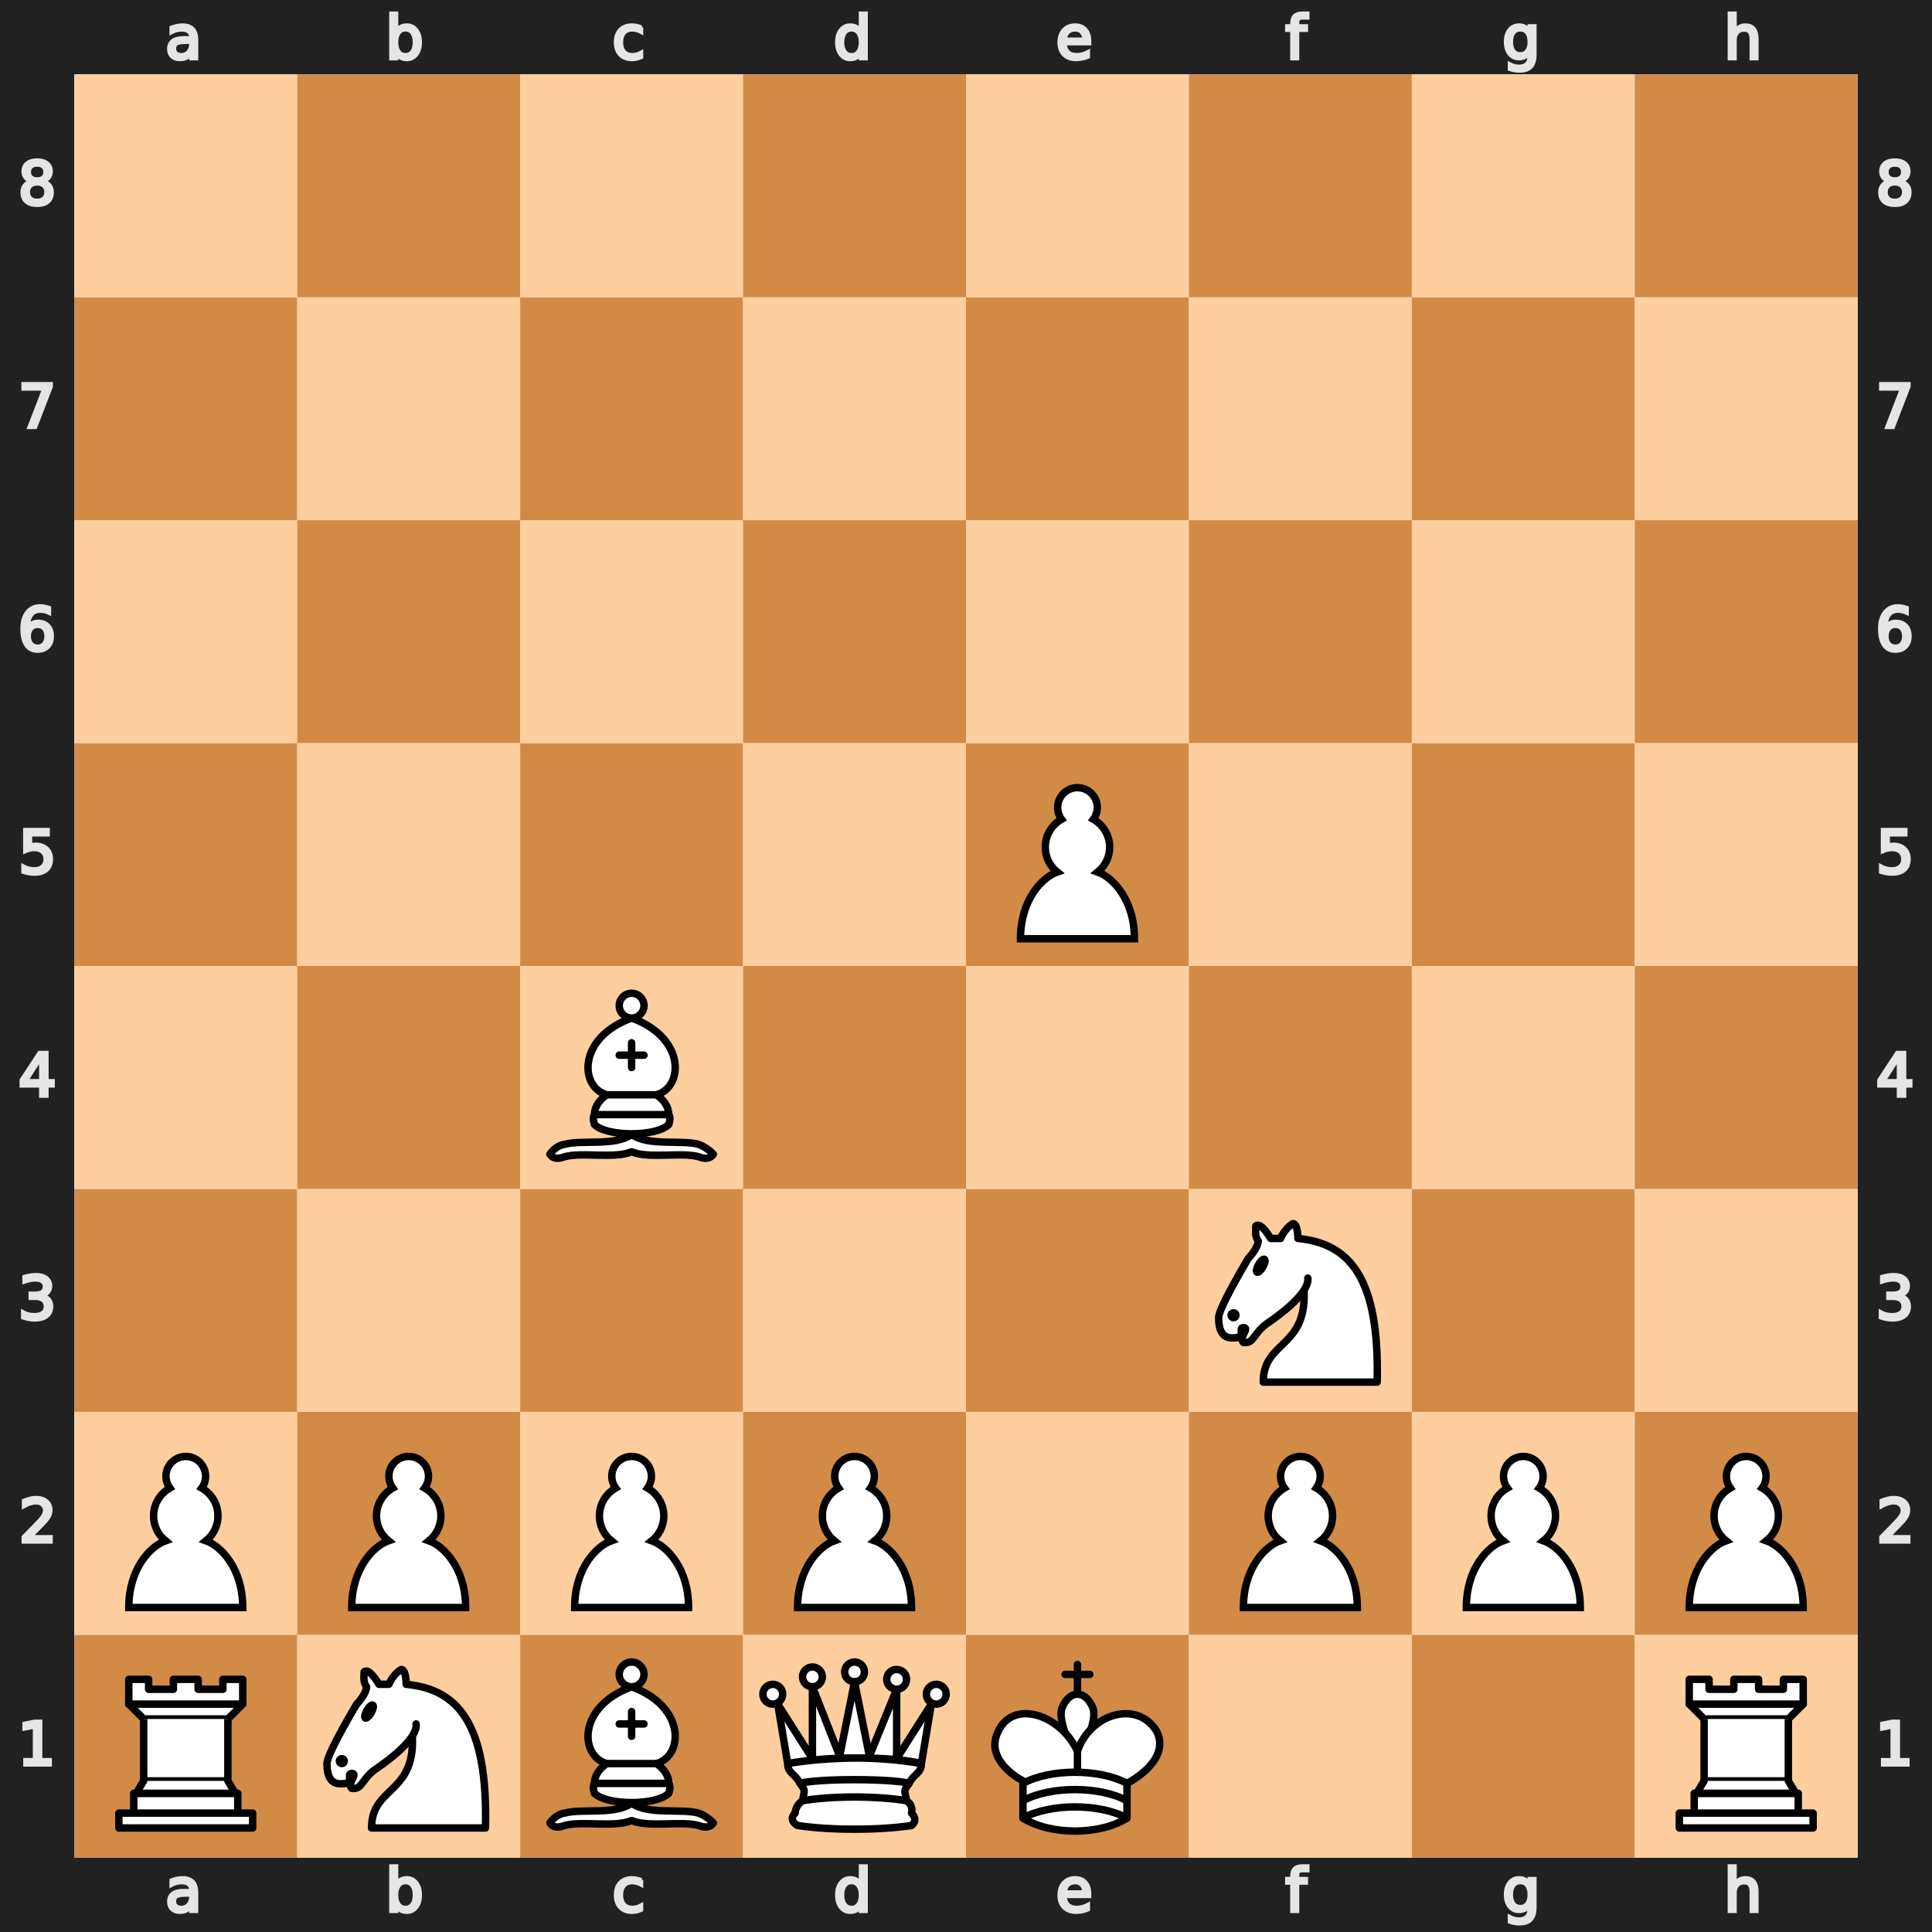
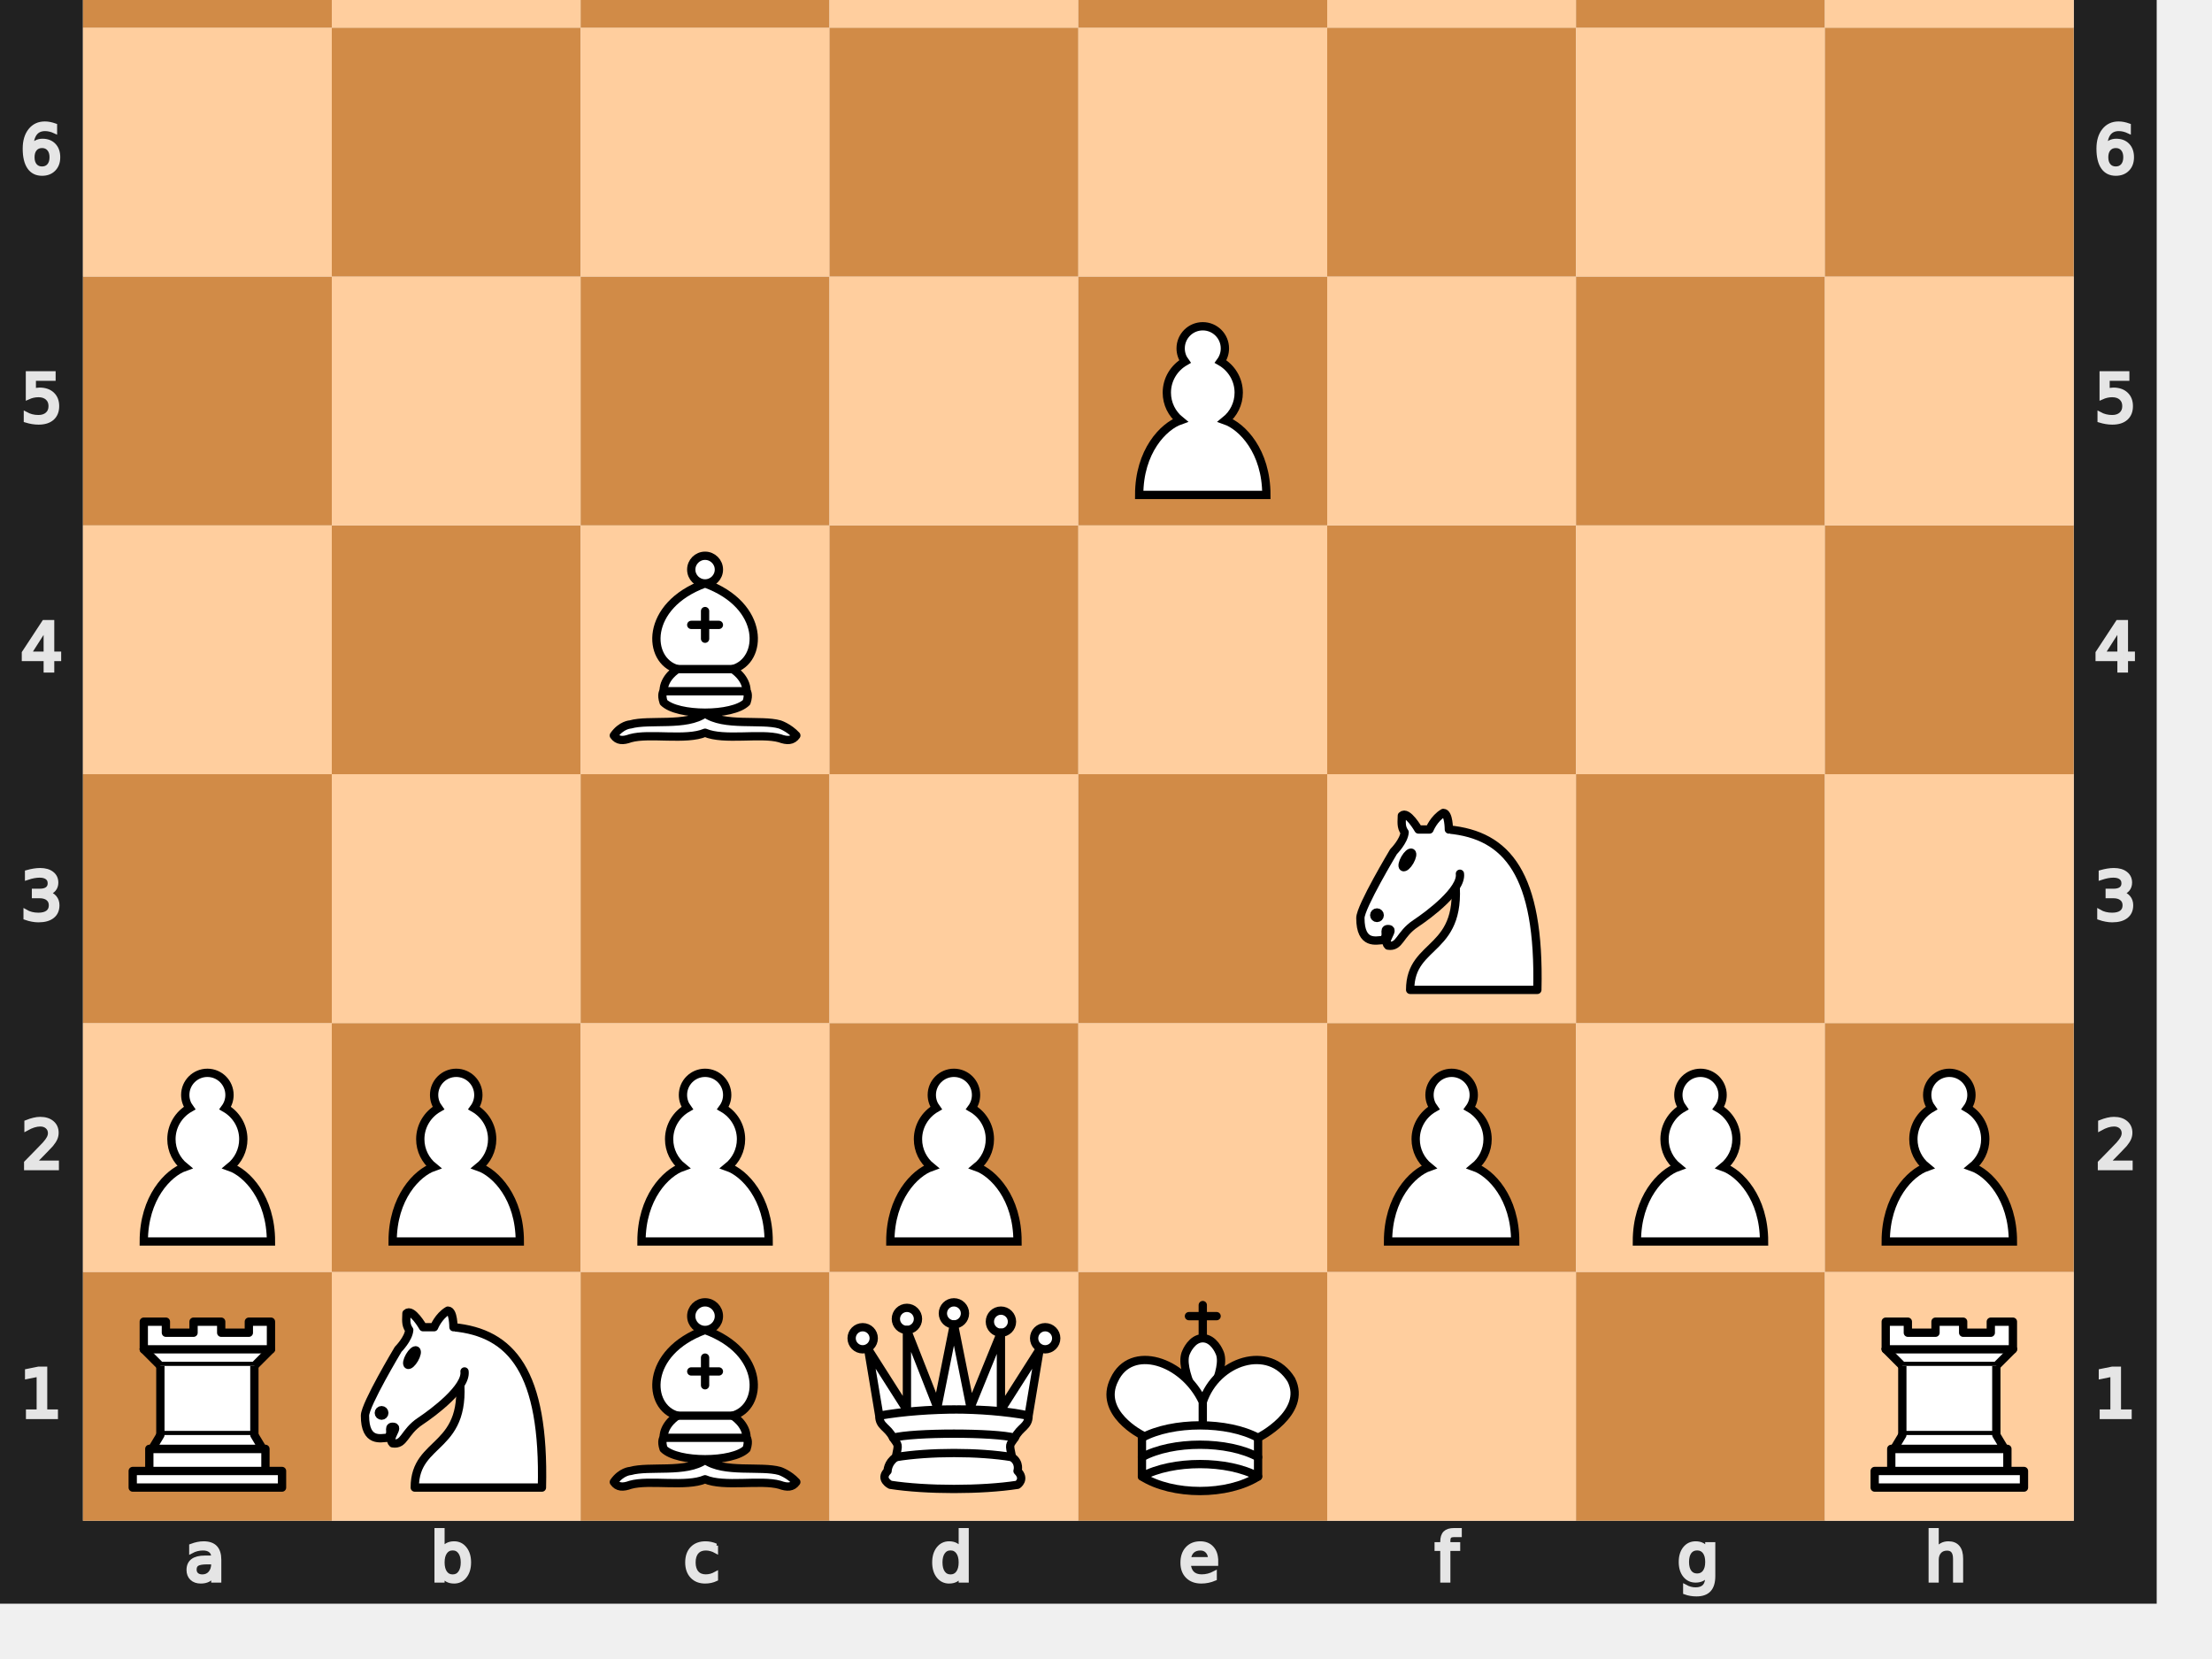
- <svg xmlns="http://www.w3.org/2000/svg" xmlns:xlink="http://www.w3.org/1999/xlink" viewBox="0 0 390 390" width="400" height="400">
+ <svg xmlns="http://www.w3.org/2000/svg" xmlns:xlink="http://www.w3.org/1999/xlink" viewBox="0 100.0 400 300.0" width="400" height="300.0">
  <defs>
    <g id="white-pawn" class="white pawn">
      <path d="M22.5 9c-2.21 0-4 1.79-4 4 0 .89.29 1.71.78 2.38C17.33 16.5 16 18.59 16 21c0 2.03.94 3.84 2.41 5.03-3 1.06-7.41 5.55-7.41 13.47h23c0-7.92-4.41-12.41-7.41-13.47 1.47-1.19 2.41-3 2.41-5.03 0-2.41-1.33-4.5-3.28-5.62.49-.67.78-1.49.78-2.38 0-2.21-1.79-4-4-4z" fill="#fff" stroke="#000" stroke-width="1.5" stroke-linecap="round" />
    </g>
    <g id="white-knight" class="white knight" fill="none" fill-rule="evenodd" stroke="#000" stroke-width="1.5" stroke-linecap="round" stroke-linejoin="round">
      <path d="M 22,10 C 32.5,11 38.5,18 38,39 L 15,39 C 15,30 25,32.5 23,18" style="fill:#ffffff; stroke:#000000;" />
      <path d="M 24,18 C 24.38,20.91 18.45,25.37 16,27 C 13,29 13.18,31.34 11,31 C 9.958,30.06 12.41,27.96 11,28 C 10,28 11.19,29.23 10,30 C 9,30 5.997,31 6,26 C 6,24 12,14 12,14 C 12,14 13.89,12.1 14,10.5 C 13.27,9.506 13.5,8.5 13.5,7.5 C 14.5,6.5 16.5,10 16.5,10 L 18.5,10 C 18.5,10 19.28,8.008 21,7 C 22,7 22,10 22,10" style="fill:#ffffff; stroke:#000000;" />
      <path d="M 9.5 25.5 A 0.5 0.5 0 1 1 8.5,25.5 A 0.5 0.5 0 1 1 9.5 25.5 z" style="fill:#000000; stroke:#000000;" />
      <path d="M 15 15.5 A 0.5 1.5 0 1 1 14,15.5 A 0.5 1.5 0 1 1 15 15.5 z" transform="matrix(0.866,0.5,-0.5,0.866,9.693,-5.173)" style="fill:#000000; stroke:#000000;" />
    </g>
    <g id="white-bishop" class="white bishop" fill="none" fill-rule="evenodd" stroke="#000" stroke-width="1.5" stroke-linecap="round" stroke-linejoin="round">
      <g fill="#fff" stroke-linecap="butt">
        <path d="M9 36c3.39-.97 10.11.43 13.5-2 3.39 2.43 10.11 1.03 13.5 2 0 0 1.65.54 3 2-.68.97-1.65.99-3 .5-3.39-.97-10.11.46-13.5-1-3.39 1.46-10.11.03-13.5 1-1.354.49-2.323.47-3-.5 1.354-1.94 3-2 3-2zM15 32c2.5 2.5 12.5 2.5 15 0 .5-1.5 0-2 0-2 0-2.5-2.5-4-2.5-4 5.5-1.5 6-11.5-5-15.5-11 4-10.5 14-5 15.5 0 0-2.5 1.5-2.5 4 0 0-.5.5 0 2zM25 8a2.5 2.5 0 1 1-5 0 2.5 2.5 0 1 1 5 0z" />
      </g>
      <path d="M17.5 26h10M15 30h15m-7.5-14.5v5M20 18h5" stroke-linejoin="miter" />
    </g>
    <g id="white-rook" class="white rook" fill="#fff" fill-rule="evenodd" stroke="#000" stroke-width="1.5" stroke-linecap="round" stroke-linejoin="round">
      <path d="M9 39h27v-3H9v3zM12 36v-4h21v4H12zM11 14V9h4v2h5V9h5v2h5V9h4v5" stroke-linecap="butt" />
      <path d="M34 14l-3 3H14l-3-3" />
      <path d="M31 17v12.5H14V17" stroke-linecap="butt" stroke-linejoin="miter" />
      <path d="M31 29.5l1.5 2.5h-20l1.5-2.5" />
      <path d="M11 14h23" fill="none" stroke-linejoin="miter" />
    </g>
    <g id="white-queen" class="white queen" fill="#fff" fill-rule="evenodd" stroke="#000" stroke-width="1.5" stroke-linecap="round" stroke-linejoin="round">
      <path d="M8 12a2 2 0 1 1-4 0 2 2 0 1 1 4 0zM24.5 7.5a2 2 0 1 1-4 0 2 2 0 1 1 4 0zM41 12a2 2 0 1 1-4 0 2 2 0 1 1 4 0zM16 8.5a2 2 0 1 1-4 0 2 2 0 1 1 4 0zM33 9a2 2 0 1 1-4 0 2 2 0 1 1 4 0z" />
      <path d="M9 26c8.5-1.5 21-1.5 27 0l2-12-7 11V11l-5.5 13.5-3-15-3 15-5.5-14V25L7 14l2 12zM9 26c0 2 1.5 2 2.5 4 1 1.5 1 1 .5 3.5-1.5 1-1.5 2.5-1.5 2.5-1.5 1.5.5 2.5.5 2.5 6.5 1 16.5 1 23 0 0 0 1.5-1 0-2.5 0 0 .5-1.5-1-2.5-.5-2.5-.5-2 .5-3.5 1-2 2.5-2 2.5-4-8.5-1.5-18.5-1.5-27 0z" stroke-linecap="butt" />
      <path d="M11.5 30c3.5-1 18.5-1 22 0M12 33.5c6-1 15-1 21 0" fill="none" />
    </g>
    <g id="white-king" class="white king" fill="none" fill-rule="evenodd" stroke="#000" stroke-width="1.5" stroke-linecap="round" stroke-linejoin="round">
      <path d="M22.5 11.63V6M20 8h5" stroke-linejoin="miter" />
      <path d="M22.5 25s4.5-7.5 3-10.5c0 0-1-2.5-3-2.5s-3 2.5-3 2.5c-1.5 3 3 10.5 3 10.5" fill="#fff" stroke-linecap="butt" stroke-linejoin="miter" />
      <path d="M11.5 37c5.5 3.5 15.5 3.5 21 0v-7s9-4.5 6-10.5c-4-6.5-13.5-3.5-16 4V27v-3.5c-3.5-7.5-13-10.5-16-4-3 6 5 10 5 10V37z" fill="#fff" />
      <path d="M11.5 30c5.5-3 15.5-3 21 0m-21 3.5c5.5-3 15.5-3 21 0m-21 3.5c5.5-3 15.5-3 21 0" />
    </g>
  </defs>
  <rect x="7.5" y="7.5" width="375" height="375" fill="none" stroke="#212121" stroke-width="15" />
  <g transform="translate(20, 1) scale(0.75, 0.75)" fill="#e5e5e5" stroke="#e5e5e5">
    <path d="M23.328 10.016q-1.742 0-2.414.398-.672.398-.672 1.36 0 .765.5 1.218.508.445 1.375.445 1.196 0 1.914-.843.727-.852.727-2.258v-.32zm2.867-.594v4.992h-1.437v-1.328q-.492.797-1.227 1.18-.734.375-1.797.375-1.343 0-2.14-.75-.79-.758-.79-2.024 0-1.476.985-2.226.992-.75 2.953-.75h2.016V8.75q0-.992-.656-1.531-.649-.547-1.829-.547-.75 0-1.46.18-.711.18-1.368.539V6.062q.79-.304 1.532-.453.742-.156 1.445-.156 1.898 0 2.836.984.937.985.937 2.985z" />
  </g>
  <g transform="translate(20, 375) scale(0.75, 0.75)" fill="#e5e5e5" stroke="#e5e5e5">
    <path d="M23.328 10.016q-1.742 0-2.414.398-.672.398-.672 1.36 0 .765.5 1.218.508.445 1.375.445 1.196 0 1.914-.843.727-.852.727-2.258v-.32zm2.867-.594v4.992h-1.437v-1.328q-.492.797-1.227 1.18-.734.375-1.797.375-1.343 0-2.14-.75-.79-.758-.79-2.024 0-1.476.985-2.226.992-.75 2.953-.75h2.016V8.75q0-.992-.656-1.531-.649-.547-1.829-.547-.75 0-1.46.18-.711.18-1.368.539V6.062q.79-.304 1.532-.453.742-.156 1.445-.156 1.898 0 2.836.984.937.985.937 2.985z" />
  </g>
  <g transform="translate(65, 1) scale(0.75, 0.75)" fill="#e5e5e5" stroke="#e5e5e5">
    <path d="M24.922 10.047q0-1.586-.656-2.485-.649-.906-1.79-.906-1.14 0-1.796.906-.649.899-.649 2.485 0 1.586.649 2.492.656.898 1.797.898 1.14 0 1.789-.898.656-.906.656-2.492zm-4.89-3.055q.452-.781 1.14-1.156.695-.383 1.656-.383 1.594 0 2.586 1.266 1 1.265 1 3.328 0 2.062-1 3.328-.992 1.266-2.586 1.266-.96 0-1.656-.375-.688-.383-1.14-1.164v1.312h-1.446V2.258h1.445z" />
  </g>
  <g transform="translate(65, 375) scale(0.75, 0.75)" fill="#e5e5e5" stroke="#e5e5e5">
    <path d="M24.922 10.047q0-1.586-.656-2.485-.649-.906-1.79-.906-1.14 0-1.796.906-.649.899-.649 2.485 0 1.586.649 2.492.656.898 1.797.898 1.14 0 1.789-.898.656-.906.656-2.492zm-4.89-3.055q.452-.781 1.14-1.156.695-.383 1.656-.383 1.594 0 2.586 1.266 1 1.265 1 3.328 0 2.062-1 3.328-.992 1.266-2.586 1.266-.96 0-1.656-.375-.688-.383-1.14-1.164v1.312h-1.446V2.258h1.445z" />
  </g>
  <g transform="translate(110, 1) scale(0.75, 0.75)" fill="#e5e5e5" stroke="#e5e5e5">
    <path d="M25.96 6v1.344q-.608-.336-1.226-.5-.609-.172-1.234-.172-1.398 0-2.172.89-.773.883-.773 2.485 0 1.601.773 2.492.774.883 2.172.883.625 0 1.234-.164.618-.172 1.227-.508v1.328q-.602.281-1.25.422-.64.14-1.367.14-1.977 0-3.14-1.242-1.165-1.242-1.165-3.351 0-2.14 1.172-3.367 1.18-1.227 3.227-1.227.664 0 1.296.14.633.134 1.227.407z" />
  </g>
  <g transform="translate(110, 375) scale(0.75, 0.75)" fill="#e5e5e5" stroke="#e5e5e5">
    <path d="M25.96 6v1.344q-.608-.336-1.226-.5-.609-.172-1.234-.172-1.398 0-2.172.89-.773.883-.773 2.485 0 1.601.773 2.492.774.883 2.172.883.625 0 1.234-.164.618-.172 1.227-.508v1.328q-.602.281-1.25.422-.64.14-1.367.14-1.977 0-3.14-1.242-1.165-1.242-1.165-3.351 0-2.14 1.172-3.367 1.18-1.227 3.227-1.227.664 0 1.296.14.633.134 1.227.407z" />
  </g>
  <g transform="translate(155, 1) scale(0.75, 0.75)" fill="#e5e5e5" stroke="#e5e5e5">
    <path d="M24.973 6.992V2.258h1.437v12.156h-1.437v-1.312q-.453.78-1.149 1.164-.687.375-1.656.375-1.586 0-2.586-1.266-.992-1.266-.992-3.328 0-2.063.992-3.328 1-1.266 2.586-1.266.969 0 1.656.383.696.375 1.149 1.156zm-4.899 3.055q0 1.586.649 2.492.656.898 1.797.898 1.14 0 1.796-.898.657-.906.657-2.492 0-1.586-.657-2.485-.656-.906-1.796-.906-1.141 0-1.797.906-.649.899-.649 2.485z" />
  </g>
  <g transform="translate(155, 375) scale(0.75, 0.75)" fill="#e5e5e5" stroke="#e5e5e5">
    <path d="M24.973 6.992V2.258h1.437v12.156h-1.437v-1.312q-.453.78-1.149 1.164-.687.375-1.656.375-1.586 0-2.586-1.266-.992-1.266-.992-3.328 0-2.063.992-3.328 1-1.266 2.586-1.266.969 0 1.656.383.696.375 1.149 1.156zm-4.899 3.055q0 1.586.649 2.492.656.898 1.797.898 1.14 0 1.796-.898.657-.906.657-2.492 0-1.586-.657-2.485-.656-.906-1.796-.906-1.141 0-1.797.906-.649.899-.649 2.485z" />
  </g>
  <g transform="translate(200, 1) scale(0.75, 0.75)" fill="#e5e5e5" stroke="#e5e5e5">
    <path d="M26.555 9.68v.703h-6.61q.094 1.484.89 2.265.806.774 2.235.774.828 0 1.602-.203.781-.203 1.547-.61v1.36q-.774.328-1.586.5-.813.172-1.649.172-2.093 0-3.32-1.22-1.219-1.218-1.219-3.296 0-2.148 1.157-3.406 1.164-1.266 3.132-1.266 1.766 0 2.79 1.14 1.03 1.134 1.03 3.087zm-1.438-.422q-.015-1.18-.664-1.883-.64-.703-1.703-.703-1.203 0-1.93.68-.718.68-.828 1.914z" />
  </g>
  <g transform="translate(200, 375) scale(0.75, 0.75)" fill="#e5e5e5" stroke="#e5e5e5">
    <path d="M26.555 9.68v.703h-6.61q.094 1.484.89 2.265.806.774 2.235.774.828 0 1.602-.203.781-.203 1.547-.61v1.36q-.774.328-1.586.5-.813.172-1.649.172-2.093 0-3.32-1.22-1.219-1.218-1.219-3.296 0-2.148 1.157-3.406 1.164-1.266 3.132-1.266 1.766 0 2.79 1.14 1.03 1.134 1.03 3.087zm-1.438-.422q-.015-1.18-.664-1.883-.64-.703-1.703-.703-1.203 0-1.93.68-.718.68-.828 1.914z" />
  </g>
  <g transform="translate(245, 1) scale(0.75, 0.75)" fill="#e5e5e5" stroke="#e5e5e5">
    <path d="M25.285 2.258v1.195H23.91q-.773 0-1.078.313-.297.312-.297 1.125v.773h2.367v1.117h-2.367v7.633H21.09V6.781h-1.375V5.664h1.375v-.61q0-1.46.68-2.124.68-.672 2.156-.672z" />
  </g>
  <g transform="translate(245, 375) scale(0.75, 0.75)" fill="#e5e5e5" stroke="#e5e5e5">
    <path d="M25.285 2.258v1.195H23.91q-.773 0-1.078.313-.297.312-.297 1.125v.773h2.367v1.117h-2.367v7.633H21.09V6.781h-1.375V5.664h1.375v-.61q0-1.46.68-2.124.68-.672 2.156-.672z" />
  </g>
  <g transform="translate(290, 1) scale(0.75, 0.75)" fill="#e5e5e5" stroke="#e5e5e5">
    <path d="M24.973 9.937q0-1.562-.649-2.421-.64-.86-1.804-.86-1.157 0-1.805.86-.64.859-.64 2.421 0 1.555.64 2.415.648.859 1.805.859 1.164 0 1.804-.86.649-.859.649-2.414zm1.437 3.391q0 2.234-.992 3.32-.992 1.094-3.04 1.094-.757 0-1.429-.117-.672-.11-1.304-.344v-1.398q.632.344 1.25.508.617.164 1.257.164 1.414 0 2.118-.743.703-.734.703-2.226v-.711q-.446.773-1.141 1.156-.695.383-1.664.383-1.61 0-2.594-1.227-.984-1.226-.984-3.25 0-2.03.984-3.257.985-1.227 2.594-1.227.969 0 1.664.383t1.14 1.156V5.664h1.438z" />
  </g>
  <g transform="translate(290, 375) scale(0.75, 0.75)" fill="#e5e5e5" stroke="#e5e5e5">
    <path d="M24.973 9.937q0-1.562-.649-2.421-.64-.86-1.804-.86-1.157 0-1.805.86-.64.859-.64 2.421 0 1.555.64 2.415.648.859 1.805.859 1.164 0 1.804-.86.649-.859.649-2.414zm1.437 3.391q0 2.234-.992 3.32-.992 1.094-3.04 1.094-.757 0-1.429-.117-.672-.11-1.304-.344v-1.398q.632.344 1.25.508.617.164 1.257.164 1.414 0 2.118-.743.703-.734.703-2.226v-.711q-.446.773-1.141 1.156-.695.383-1.664.383-1.61 0-2.594-1.227-.984-1.226-.984-3.25 0-2.03.984-3.257.985-1.227 2.594-1.227.969 0 1.664.383t1.14 1.156V5.664h1.438z" />
  </g>
  <g transform="translate(335, 1) scale(0.75, 0.75)" fill="#e5e5e5" stroke="#e5e5e5">
    <path d="M26.164 9.133v5.281h-1.437V9.18q0-1.243-.485-1.86-.484-.617-1.453-.617-1.164 0-1.836.742-.672.742-.672 2.024v4.945h-1.445V2.258h1.445v4.765q.516-.789 1.211-1.18.703-.39 1.617-.39 1.508 0 2.282.938.773.93.773 2.742z" />
  </g>
  <g transform="translate(335, 375) scale(0.75, 0.75)" fill="#e5e5e5" stroke="#e5e5e5">
    <path d="M26.164 9.133v5.281h-1.437V9.18q0-1.243-.485-1.86-.484-.617-1.453-.617-1.164 0-1.836.742-.672.742-.672 2.024v4.945h-1.445V2.258h1.445v4.765q.516-.789 1.211-1.18.703-.39 1.617-.39 1.508 0 2.282.938.773.93.773 2.742z" />
  </g>
  <g transform="translate(0, 335) scale(0.75, 0.75)" fill="#e5e5e5" stroke="#e5e5e5">
    <path d="M6.754 26.996h2.578v-8.898l-2.805.562v-1.437l2.79-.563h1.578v10.336h2.578v1.328h-6.72z" />
  </g>
  <g transform="translate(375, 335) scale(0.75, 0.75)" fill="#e5e5e5" stroke="#e5e5e5">
    <path d="M6.754 26.996h2.578v-8.898l-2.805.562v-1.437l2.79-.563h1.578v10.336h2.578v1.328h-6.72z" />
  </g>
  <g transform="translate(0, 290) scale(0.75, 0.75)" fill="#e5e5e5" stroke="#e5e5e5">
    <path d="M8.195 26.996h5.508v1.328H6.297v-1.328q.898-.93 2.445-2.492 1.555-1.57 1.953-2.024.758-.851 1.055-1.437.305-.594.305-1.164 0-.93-.657-1.516-.648-.586-1.695-.586-.742 0-1.57.258-.82.258-1.758.781v-1.593q.953-.383 1.781-.578.828-.196 1.516-.196 1.812 0 2.89.906 1.079.907 1.079 2.422 0 .72-.274 1.368-.265.64-.976 1.515-.196.227-1.243 1.313-1.046 1.078-2.953 3.023z" />
  </g>
  <g transform="translate(375, 290) scale(0.75, 0.75)" fill="#e5e5e5" stroke="#e5e5e5">
    <path d="M8.195 26.996h5.508v1.328H6.297v-1.328q.898-.93 2.445-2.492 1.555-1.57 1.953-2.024.758-.851 1.055-1.437.305-.594.305-1.164 0-.93-.657-1.516-.648-.586-1.695-.586-.742 0-1.57.258-.82.258-1.758.781v-1.593q.953-.383 1.781-.578.828-.196 1.516-.196 1.812 0 2.89.906 1.079.907 1.079 2.422 0 .72-.274 1.368-.265.64-.976 1.515-.196.227-1.243 1.313-1.046 1.078-2.953 3.023z" />
  </g>
  <g transform="translate(0, 245) scale(0.75, 0.75)" fill="#e5e5e5" stroke="#e5e5e5">
    <path d="M11.434 22.035q1.132.242 1.765 1.008.64.766.64 1.89 0 1.727-1.187 2.672-1.187.946-3.375.946-.734 0-1.515-.149-.774-.14-1.602-.43V26.45q.656.383 1.438.578.78.196 1.632.196 1.485 0 2.258-.586.782-.586.782-1.703 0-1.032-.727-1.61-.719-.586-2.008-.586h-1.36v-1.297h1.423q1.164 0 1.78-.46.618-.47.618-1.344 0-.899-.64-1.375-.633-.485-1.82-.485-.65 0-1.391.141-.743.14-1.633.437V16.95q.898-.25 1.68-.375.788-.125 1.484-.125 1.797 0 2.844.82 1.046.813 1.046 2.204 0 .968-.554 1.64-.555.664-1.578.922z" />
  </g>
  <g transform="translate(375, 245) scale(0.75, 0.75)" fill="#e5e5e5" stroke="#e5e5e5">
    <path d="M11.434 22.035q1.132.242 1.765 1.008.64.766.64 1.89 0 1.727-1.187 2.672-1.187.946-3.375.946-.734 0-1.515-.149-.774-.14-1.602-.43V26.45q.656.383 1.438.578.78.196 1.632.196 1.485 0 2.258-.586.782-.586.782-1.703 0-1.032-.727-1.61-.719-.586-2.008-.586h-1.36v-1.297h1.423q1.164 0 1.78-.46.618-.47.618-1.344 0-.899-.64-1.375-.633-.485-1.82-.485-.65 0-1.391.141-.743.14-1.633.437V16.95q.898-.25 1.68-.375.788-.125 1.484-.125 1.797 0 2.844.82 1.046.813 1.046 2.204 0 .968-.554 1.64-.555.664-1.578.922z" />
  </g>
  <g transform="translate(0, 200) scale(0.75, 0.75)" fill="#e5e5e5" stroke="#e5e5e5">
    <path d="M11.016 18.035L7.03 24.262h3.985zm-.414-1.375h1.984v7.602h1.664v1.312h-1.664v2.75h-1.57v-2.75H5.75v-1.523z" />
  </g>
  <g transform="translate(375, 200) scale(0.75, 0.75)" fill="#e5e5e5" stroke="#e5e5e5">
    <path d="M11.016 18.035L7.03 24.262h3.985zm-.414-1.375h1.984v7.602h1.664v1.312h-1.664v2.75h-1.57v-2.75H5.75v-1.523z" />
  </g>
  <g transform="translate(0, 155) scale(0.75, 0.75)" fill="#e5e5e5" stroke="#e5e5e5">
    <path d="M6.719 16.66h6.195v1.328h-4.75v2.86q.344-.118.688-.172.343-.063.687-.063 1.953 0 3.094 1.07 1.14 1.07 1.14 2.899 0 1.883-1.171 2.93-1.172 1.039-3.305 1.039-.735 0-1.5-.125-.758-.125-1.57-.375v-1.586q.703.383 1.453.57.75.188 1.586.188 1.351 0 2.14-.711.79-.711.79-1.93 0-1.219-.79-1.93-.789-.71-2.14-.71-.633 0-1.266.14-.625.14-1.281.438z" />
  </g>
  <g transform="translate(375, 155) scale(0.75, 0.75)" fill="#e5e5e5" stroke="#e5e5e5">
    <path d="M6.719 16.66h6.195v1.328h-4.75v2.86q.344-.118.688-.172.343-.063.687-.063 1.953 0 3.094 1.07 1.14 1.07 1.14 2.899 0 1.883-1.171 2.93-1.172 1.039-3.305 1.039-.735 0-1.5-.125-.758-.125-1.57-.375v-1.586q.703.383 1.453.57.75.188 1.586.188 1.351 0 2.14-.711.79-.711.79-1.93 0-1.219-.79-1.93-.789-.71-2.14-.71-.633 0-1.266.14-.625.14-1.281.438z" />
  </g>
  <g transform="translate(0, 110) scale(0.75, 0.75)" fill="#e5e5e5" stroke="#e5e5e5">
    <path d="M10.137 21.863q-1.063 0-1.688.727-.617.726-.617 1.992 0 1.258.617 1.992.625.727 1.688.727 1.062 0 1.68-.727.624-.734.624-1.992 0-1.266-.625-1.992-.617-.727-1.68-.727zm3.133-4.945v1.437q-.594-.28-1.204-.43-.601-.148-1.195-.148-1.562 0-2.39 1.055-.82 1.055-.938 3.188.46-.68 1.156-1.04.696-.367 1.531-.367 1.758 0 2.774 1.07 1.023 1.063 1.023 2.899 0 1.797-1.062 2.883-1.063 1.086-2.828 1.086-2.024 0-3.094-1.547-1.07-1.555-1.07-4.5 0-2.766 1.312-4.406 1.313-1.649 3.524-1.649.593 0 1.195.117.61.118 1.266.352z" />
  </g>
  <g transform="translate(375, 110) scale(0.75, 0.75)" fill="#e5e5e5" stroke="#e5e5e5">
    <path d="M10.137 21.863q-1.063 0-1.688.727-.617.726-.617 1.992 0 1.258.617 1.992.625.727 1.688.727 1.062 0 1.68-.727.624-.734.624-1.992 0-1.266-.625-1.992-.617-.727-1.68-.727zm3.133-4.945v1.437q-.594-.28-1.204-.43-.601-.148-1.195-.148-1.562 0-2.39 1.055-.82 1.055-.938 3.188.46-.68 1.156-1.04.696-.367 1.531-.367 1.758 0 2.774 1.07 1.023 1.063 1.023 2.899 0 1.797-1.062 2.883-1.063 1.086-2.828 1.086-2.024 0-3.094-1.547-1.07-1.555-1.07-4.5 0-2.766 1.312-4.406 1.313-1.649 3.524-1.649.593 0 1.195.117.61.118 1.266.352z" />
  </g>
  <g transform="translate(0, 65) scale(0.75, 0.75)" fill="#e5e5e5" stroke="#e5e5e5">
    <path d="M6.25 16.66h7.5v.672L9.516 28.324H7.867l3.985-10.336H6.25z" />
  </g>
  <g transform="translate(375, 65) scale(0.75, 0.75)" fill="#e5e5e5" stroke="#e5e5e5">
    <path d="M6.25 16.66h7.5v.672L9.516 28.324H7.867l3.985-10.336H6.25z" />
  </g>
  <g transform="translate(0, 20) scale(0.75, 0.75)" fill="#e5e5e5" stroke="#e5e5e5">
    <path d="M10 22.785q-1.125 0-1.773.602-.641.601-.641 1.656t.64 1.656q.649.602 1.774.602t1.773-.602q.649-.61.649-1.656 0-1.055-.649-1.656-.64-.602-1.773-.602zm-1.578-.672q-1.016-.25-1.586-.945-.563-.695-.563-1.695 0-1.399.993-2.211 1-.813 2.734-.813 1.742 0 2.734.813.993.812.993 2.21 0 1-.57 1.696-.563.695-1.571.945 1.14.266 1.773 1.04.641.773.641 1.89 0 1.695-1.04 2.602-1.03.906-2.96.906t-2.969-.906Q6 26.738 6 25.043q0-1.117.64-1.89.641-.774 1.782-1.04zm-.578-2.492q0 .906.562 1.414.57.508 1.594.508 1.016 0 1.586-.508.578-.508.578-1.414 0-.906-.578-1.414-.57-.508-1.586-.508-1.023 0-1.594.508-.562.508-.562 1.414z" />
  </g>
  <g transform="translate(375, 20) scale(0.75, 0.75)" fill="#e5e5e5" stroke="#e5e5e5">
    <path d="M10 22.785q-1.125 0-1.773.602-.641.601-.641 1.656t.64 1.656q.649.602 1.774.602t1.773-.602q.649-.61.649-1.656 0-1.055-.649-1.656-.64-.602-1.773-.602zm-1.578-.672q-1.016-.25-1.586-.945-.563-.695-.563-1.695 0-1.399.993-2.211 1-.813 2.734-.813 1.742 0 2.734.813.993.812.993 2.21 0 1-.57 1.696-.563.695-1.571.945 1.14.266 1.773 1.04.641.773.641 1.89 0 1.695-1.04 2.602-1.03.906-2.96.906t-2.969-.906Q6 26.738 6 25.043q0-1.117.64-1.89.641-.774 1.782-1.04zm-.578-2.492q0 .906.562 1.414.57.508 1.594.508 1.016 0 1.586-.508.578-.508.578-1.414 0-.906-.578-1.414-.57-.508-1.586-.508-1.023 0-1.594.508-.562.508-.562 1.414z" />
  </g>
  <rect x="15" y="330" width="45" height="45" class="square dark a1" stroke="none" fill="#d18b47" />
  <rect x="60" y="330" width="45" height="45" class="square light b1" stroke="none" fill="#ffce9e" />
  <rect x="105" y="330" width="45" height="45" class="square dark c1" stroke="none" fill="#d18b47" />
  <rect x="150" y="330" width="45" height="45" class="square light d1" stroke="none" fill="#ffce9e" />
  <rect x="195" y="330" width="45" height="45" class="square dark e1" stroke="none" fill="#d18b47" />
  <rect x="240" y="330" width="45" height="45" class="square light f1" stroke="none" fill="#ffce9e" />
  <rect x="285" y="330" width="45" height="45" class="square dark g1" stroke="none" fill="#d18b47" />
  <rect x="330" y="330" width="45" height="45" class="square light h1" stroke="none" fill="#ffce9e" />
  <rect x="15" y="285" width="45" height="45" class="square light a2" stroke="none" fill="#ffce9e" />
  <rect x="60" y="285" width="45" height="45" class="square dark b2" stroke="none" fill="#d18b47" />
  <rect x="105" y="285" width="45" height="45" class="square light c2" stroke="none" fill="#ffce9e" />
  <rect x="150" y="285" width="45" height="45" class="square dark d2" stroke="none" fill="#d18b47" />
  <rect x="195" y="285" width="45" height="45" class="square light e2" stroke="none" fill="#ffce9e" />
  <rect x="240" y="285" width="45" height="45" class="square dark f2" stroke="none" fill="#d18b47" />
  <rect x="285" y="285" width="45" height="45" class="square light g2" stroke="none" fill="#ffce9e" />
  <rect x="330" y="285" width="45" height="45" class="square dark h2" stroke="none" fill="#d18b47" />
  <rect x="15" y="240" width="45" height="45" class="square dark a3" stroke="none" fill="#d18b47" />
  <rect x="60" y="240" width="45" height="45" class="square light b3" stroke="none" fill="#ffce9e" />
  <rect x="105" y="240" width="45" height="45" class="square dark c3" stroke="none" fill="#d18b47" />
  <rect x="150" y="240" width="45" height="45" class="square light d3" stroke="none" fill="#ffce9e" />
  <rect x="195" y="240" width="45" height="45" class="square dark e3" stroke="none" fill="#d18b47" />
  <rect x="240" y="240" width="45" height="45" class="square light f3" stroke="none" fill="#ffce9e" />
  <rect x="285" y="240" width="45" height="45" class="square dark g3" stroke="none" fill="#d18b47" />
  <rect x="330" y="240" width="45" height="45" class="square light h3" stroke="none" fill="#ffce9e" />
  <rect x="15" y="195" width="45" height="45" class="square light a4" stroke="none" fill="#ffce9e" />
  <rect x="60" y="195" width="45" height="45" class="square dark b4" stroke="none" fill="#d18b47" />
  <rect x="105" y="195" width="45" height="45" class="square light c4" stroke="none" fill="#ffce9e" />
  <rect x="150" y="195" width="45" height="45" class="square dark d4" stroke="none" fill="#d18b47" />
  <rect x="195" y="195" width="45" height="45" class="square light e4" stroke="none" fill="#ffce9e" />
  <rect x="240" y="195" width="45" height="45" class="square dark f4" stroke="none" fill="#d18b47" />
  <rect x="285" y="195" width="45" height="45" class="square light g4" stroke="none" fill="#ffce9e" />
  <rect x="330" y="195" width="45" height="45" class="square dark h4" stroke="none" fill="#d18b47" />
  <rect x="15" y="150" width="45" height="45" class="square dark a5" stroke="none" fill="#d18b47" />
  <rect x="60" y="150" width="45" height="45" class="square light b5" stroke="none" fill="#ffce9e" />
  <rect x="105" y="150" width="45" height="45" class="square dark c5" stroke="none" fill="#d18b47" />
  <rect x="150" y="150" width="45" height="45" class="square light d5" stroke="none" fill="#ffce9e" />
  <rect x="195" y="150" width="45" height="45" class="square dark e5" stroke="none" fill="#d18b47" />
  <rect x="240" y="150" width="45" height="45" class="square light f5" stroke="none" fill="#ffce9e" />
  <rect x="285" y="150" width="45" height="45" class="square dark g5" stroke="none" fill="#d18b47" />
  <rect x="330" y="150" width="45" height="45" class="square light h5" stroke="none" fill="#ffce9e" />
  <rect x="15" y="105" width="45" height="45" class="square light a6" stroke="none" fill="#ffce9e" />
  <rect x="60" y="105" width="45" height="45" class="square dark b6" stroke="none" fill="#d18b47" />
  <rect x="105" y="105" width="45" height="45" class="square light c6" stroke="none" fill="#ffce9e" />
  <rect x="150" y="105" width="45" height="45" class="square dark d6" stroke="none" fill="#d18b47" />
  <rect x="195" y="105" width="45" height="45" class="square light e6" stroke="none" fill="#ffce9e" />
  <rect x="240" y="105" width="45" height="45" class="square dark f6" stroke="none" fill="#d18b47" />
  <rect x="285" y="105" width="45" height="45" class="square light g6" stroke="none" fill="#ffce9e" />
  <rect x="330" y="105" width="45" height="45" class="square dark h6" stroke="none" fill="#d18b47" />
  <rect x="15" y="60" width="45" height="45" class="square dark a7" stroke="none" fill="#d18b47" />
  <rect x="60" y="60" width="45" height="45" class="square light b7" stroke="none" fill="#ffce9e" />
  <rect x="105" y="60" width="45" height="45" class="square dark c7" stroke="none" fill="#d18b47" />
  <rect x="150" y="60" width="45" height="45" class="square light d7" stroke="none" fill="#ffce9e" />
  <rect x="195" y="60" width="45" height="45" class="square dark e7" stroke="none" fill="#d18b47" />
  <rect x="240" y="60" width="45" height="45" class="square light f7" stroke="none" fill="#ffce9e" />
  <rect x="285" y="60" width="45" height="45" class="square dark g7" stroke="none" fill="#d18b47" />
  <rect x="330" y="60" width="45" height="45" class="square light h7" stroke="none" fill="#ffce9e" />
  <rect x="15" y="15" width="45" height="45" class="square light a8" stroke="none" fill="#ffce9e" />
  <rect x="60" y="15" width="45" height="45" class="square dark b8" stroke="none" fill="#d18b47" />
  <rect x="105" y="15" width="45" height="45" class="square light c8" stroke="none" fill="#ffce9e" />
  <rect x="150" y="15" width="45" height="45" class="square dark d8" stroke="none" fill="#d18b47" />
  <rect x="195" y="15" width="45" height="45" class="square light e8" stroke="none" fill="#ffce9e" />
  <rect x="240" y="15" width="45" height="45" class="square dark f8" stroke="none" fill="#d18b47" />
  <rect x="285" y="15" width="45" height="45" class="square light g8" stroke="none" fill="#ffce9e" />
  <rect x="330" y="15" width="45" height="45" class="square dark h8" stroke="none" fill="#d18b47" />
  <use href="#white-rook" xlink:href="#white-rook" transform="translate(15, 330)" />
  <use href="#white-knight" xlink:href="#white-knight" transform="translate(60, 330)" />
  <use href="#white-bishop" xlink:href="#white-bishop" transform="translate(105, 330)" />
  <use href="#white-queen" xlink:href="#white-queen" transform="translate(150, 330)" />
  <use href="#white-king" xlink:href="#white-king" transform="translate(195, 330)" />
  <use href="#white-rook" xlink:href="#white-rook" transform="translate(330, 330)" />
  <use href="#white-pawn" xlink:href="#white-pawn" transform="translate(15, 285)" />
  <use href="#white-pawn" xlink:href="#white-pawn" transform="translate(60, 285)" />
  <use href="#white-pawn" xlink:href="#white-pawn" transform="translate(105, 285)" />
  <use href="#white-pawn" xlink:href="#white-pawn" transform="translate(150, 285)" />
  <use href="#white-pawn" xlink:href="#white-pawn" transform="translate(240, 285)" />
  <use href="#white-pawn" xlink:href="#white-pawn" transform="translate(285, 285)" />
  <use href="#white-pawn" xlink:href="#white-pawn" transform="translate(330, 285)" />
  <use href="#white-knight" xlink:href="#white-knight" transform="translate(240, 240)" />
  <use href="#white-bishop" xlink:href="#white-bishop" transform="translate(105, 195)" />
  <use href="#white-pawn" xlink:href="#white-pawn" transform="translate(195, 150)" />
</svg>
